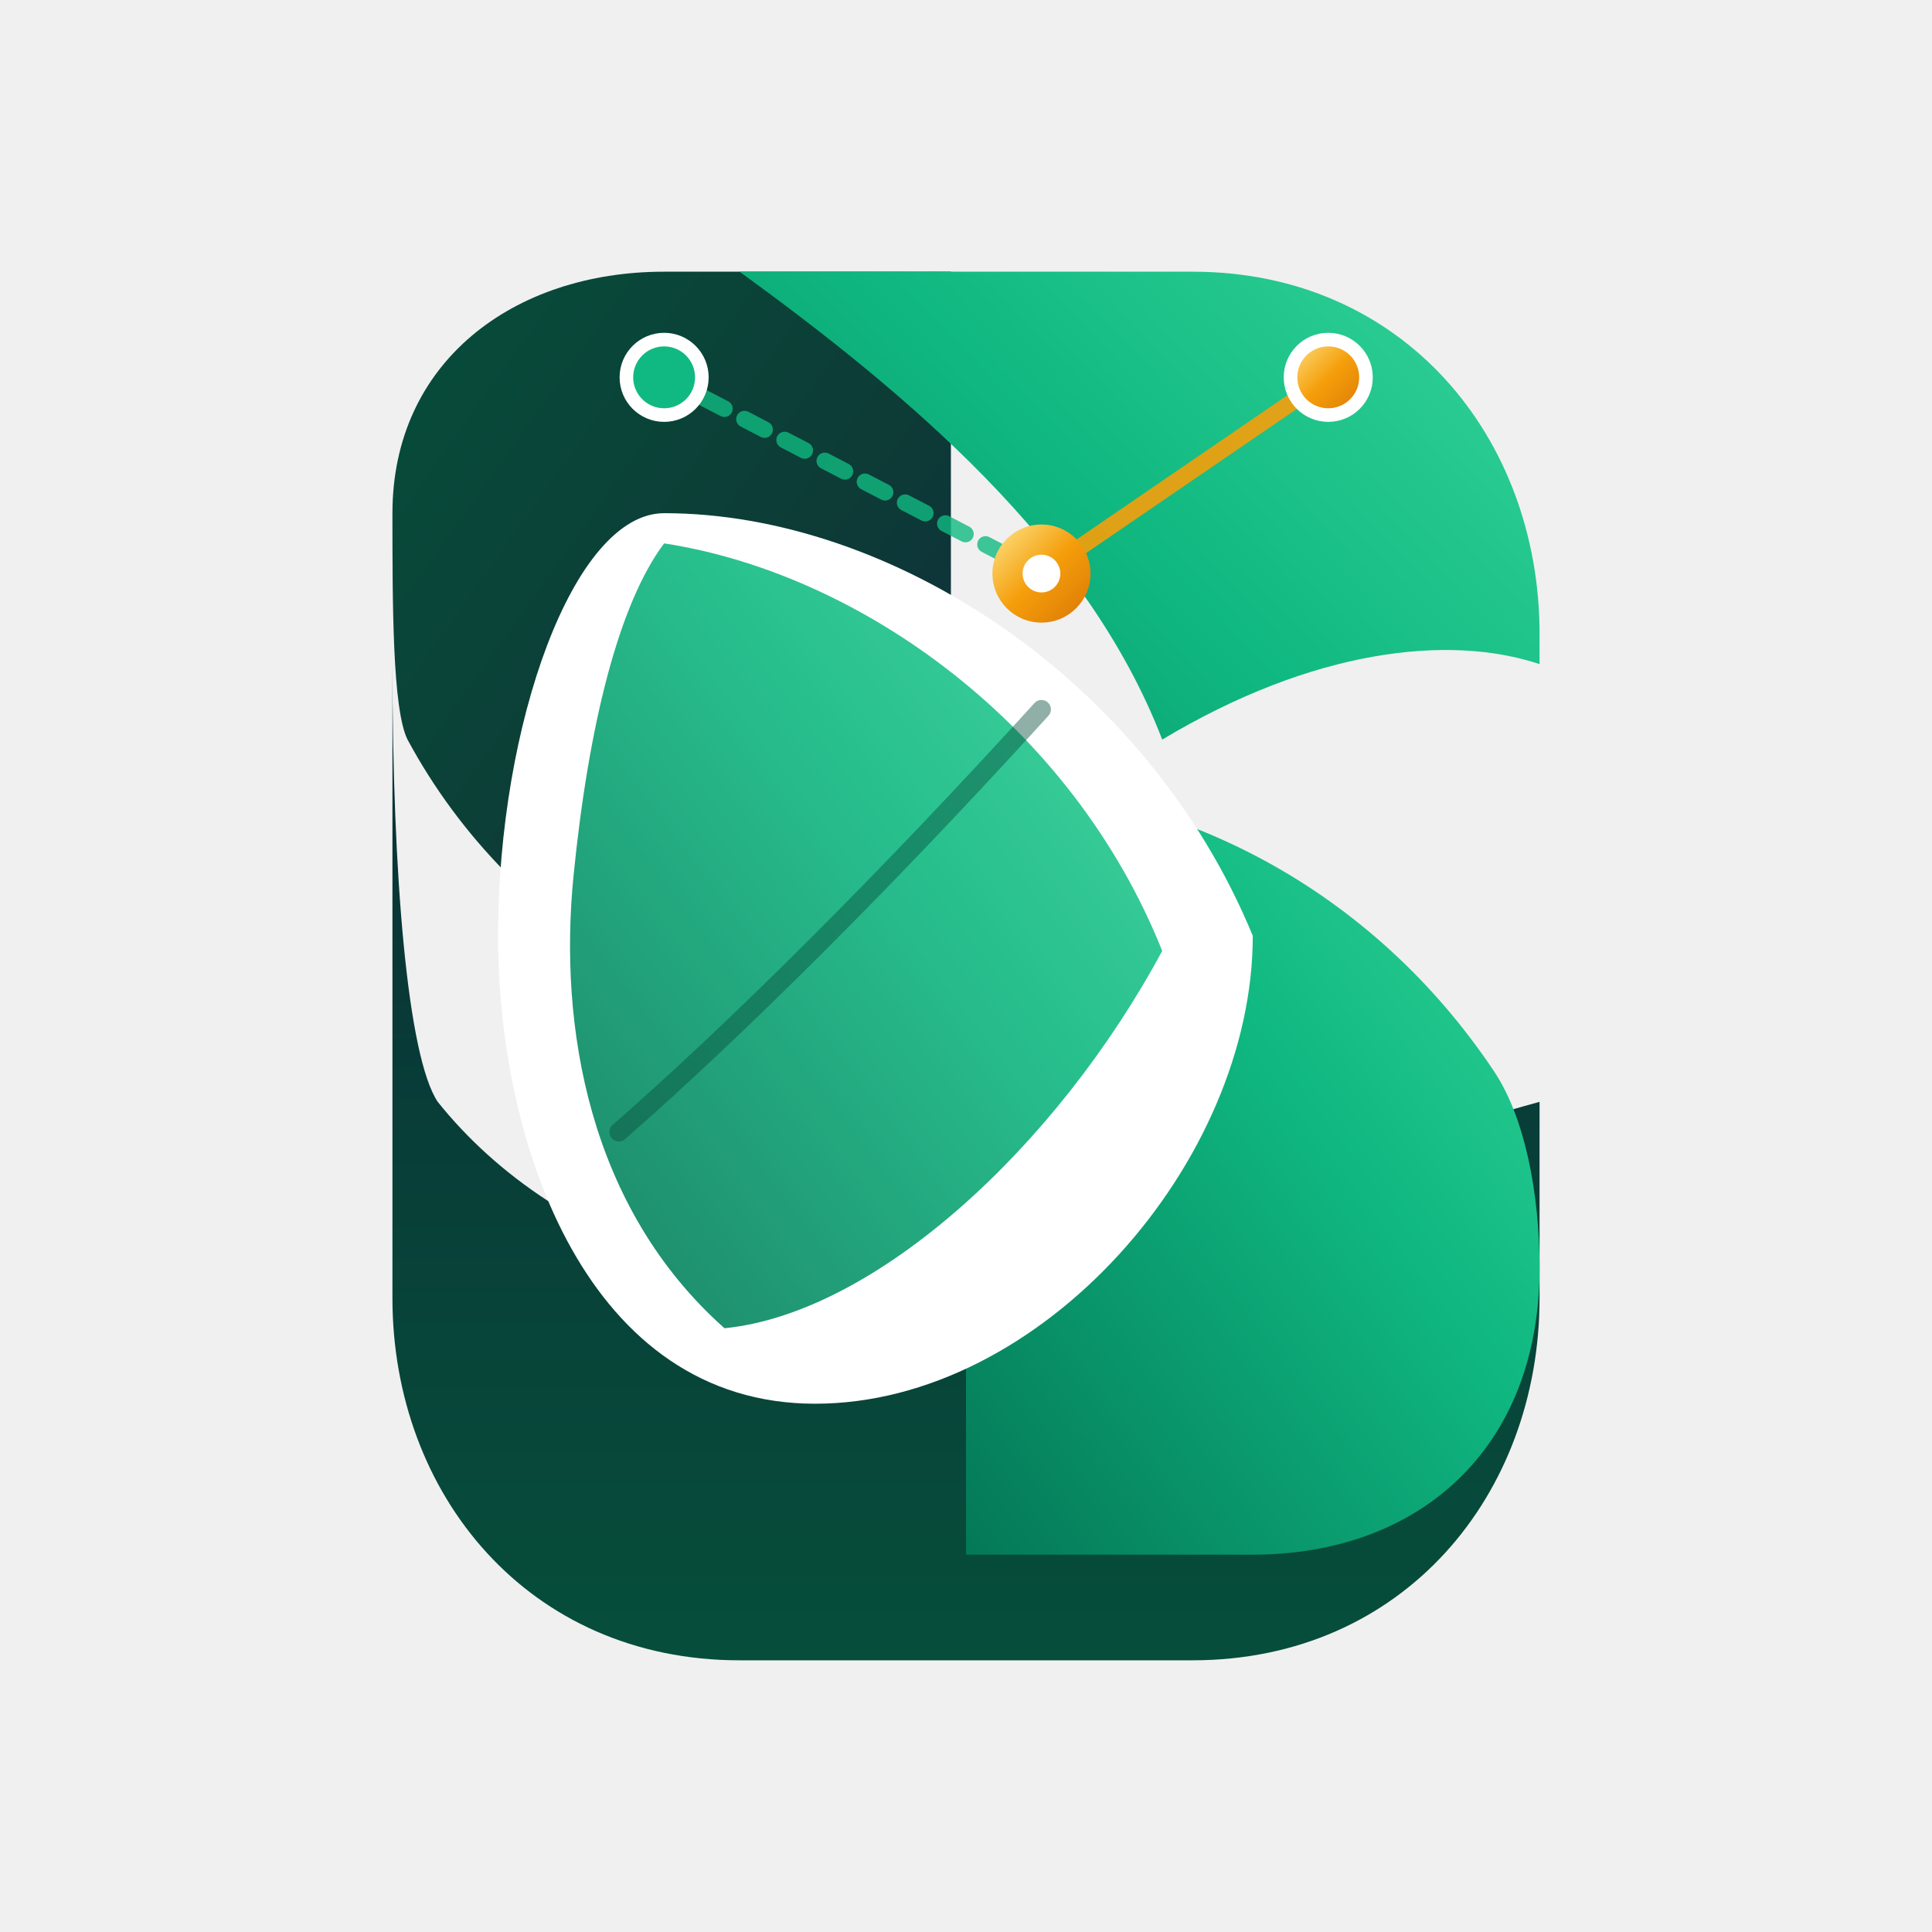
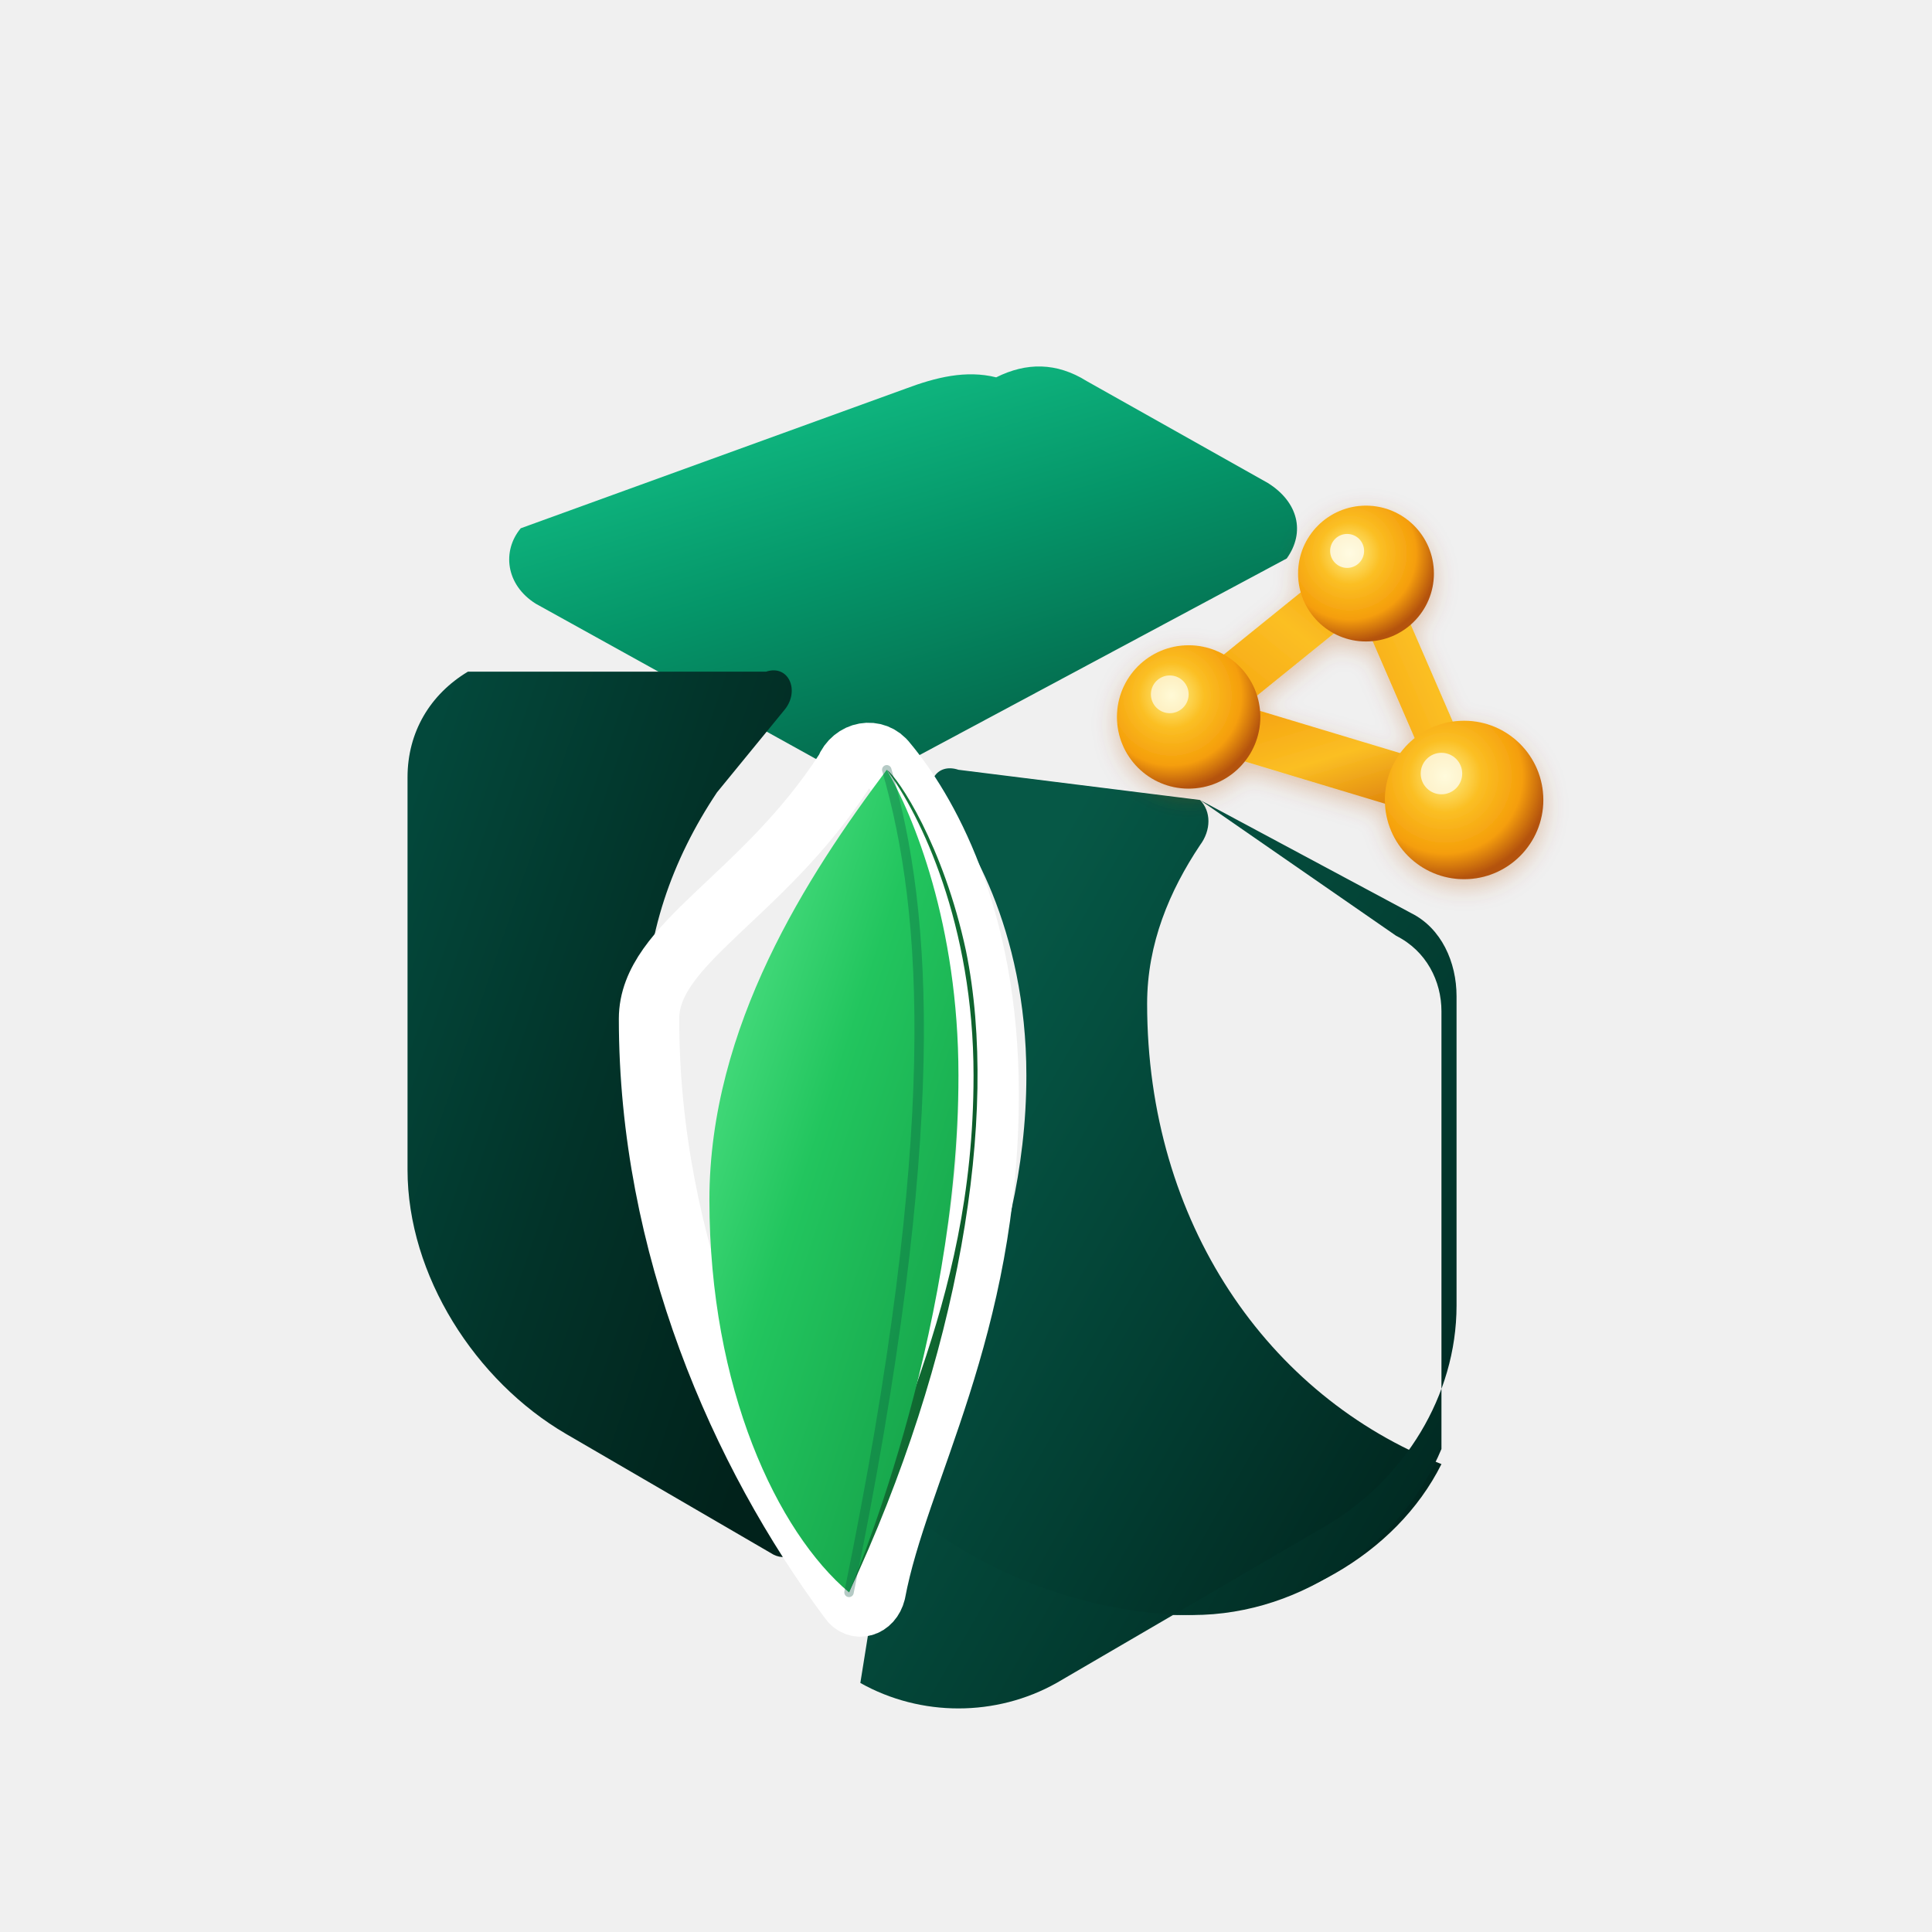
- <svg xmlns="http://www.w3.org/2000/svg" viewBox="0 0 256 256" width="100%" height="100%">
+ <svg xmlns="http://www.w3.org/2000/svg" viewBox="0 0 512 512" width="100%" height="100%" fill="none">
  <defs>
-     <linearGradient id="c1_primary" x1="0%" y1="0%" x2="100%" y2="100%">
-       <stop offset="0%" stop-color="#064E3B" />
-       <stop offset="55%" stop-color="#0D3B36" />
-       <stop offset="100%" stop-color="#0F2942" />
+     <linearGradient id="cubeTopGrad" x1="28%" y1="12%" x2="72%" y2="88%">
+       <stop offset="0%" stop-color="#10b981" />
+       <stop offset="45%" stop-color="#059669" />
+       <stop offset="100%" stop-color="#04684c" />
    </linearGradient>
-     <linearGradient id="c1_accent" x1="0%" y1="100%" x2="100%" y2="0%">
-       <stop offset="0%" stop-color="#047857" />
-       <stop offset="60%" stop-color="#10B981" />
-       <stop offset="100%" stop-color="#34D399" />
+     <linearGradient id="cubeLeftGrad" x1="0%" y1="15%" x2="90%" y2="85%">
+       <stop offset="0%" stop-color="#03483b" />
+       <stop offset="50%" stop-color="#023329" />
+       <stop offset="100%" stop-color="#01221b" />
    </linearGradient>
-     <linearGradient id="c1_amber" x1="0%" y1="0%" x2="100%" y2="100%">
-       <stop offset="0%" stop-color="#FDE68A" />
-       <stop offset="50%" stop-color="#F59E0B" />
-       <stop offset="100%" stop-color="#D97706" />
+     <linearGradient id="cubeRightGrad" x1="20%" y1="20%" x2="100%" y2="90%">
+       <stop offset="0%" stop-color="#065846" />
+       <stop offset="60%" stop-color="#023a2f" />
+       <stop offset="100%" stop-color="#01241d" />
    </linearGradient>
-     <linearGradient id="c1_tealFacet" x1="0%" y1="0%" x2="0%" y2="100%">
-       <stop offset="0%" stop-color="#0A2F35" />
-       <stop offset="100%" stop-color="#064E3B" />
+     <linearGradient id="leafLeftGrad" x1="15%" y1="15%" x2="85%" y2="90%">
+       <stop offset="0%" stop-color="#4ade80" />
+       <stop offset="40%" stop-color="#22c55e" />
+       <stop offset="100%" stop-color="#16a34a" />
    </linearGradient>
+     <linearGradient id="leafRightGrad" x1="0%" y1="20%" x2="100%" y2="80%">
+       <stop offset="0%" stop-color="#15803d" />
+       <stop offset="70%" stop-color="#0f6730" />
+       <stop offset="100%" stop-color="#0a4d23" />
+     </linearGradient>
+     <linearGradient id="nodeBarGrad1" x1="0%" y1="100%" x2="100%" y2="0%">
+       <stop offset="0%" stop-color="#f59e0b" />
+       <stop offset="60%" stop-color="#fbbf24" />
+       <stop offset="100%" stop-color="#f59e0b" />
+     </linearGradient>
+     <linearGradient id="nodeBarGrad2" x1="0%" y1="0%" x2="100%" y2="100%">
+       <stop offset="0%" stop-color="#f59e0b" />
+       <stop offset="50%" stop-color="#fbbf24" />
+       <stop offset="100%" stop-color="#d97706" />
+     </linearGradient>
+     <radialGradient id="sphereGradTop" cx="38%" cy="35%" r="65%">
+       <stop offset="0%" stop-color="#fef08a" />
+       <stop offset="35%" stop-color="#fbbf24" />
+       <stop offset="75%" stop-color="#f59e0b" />
+       <stop offset="100%" stop-color="#b45309" />
+     </radialGradient>
+     <radialGradient id="sphereGradMid" cx="38%" cy="35%" r="65%">
+       <stop offset="0%" stop-color="#fef08a" />
+       <stop offset="35%" stop-color="#fbbf24" />
+       <stop offset="75%" stop-color="#f59e0b" />
+       <stop offset="100%" stop-color="#b45309" />
+     </radialGradient>
+     <radialGradient id="sphereGradBot" cx="38%" cy="35%" r="65%">
+       <stop offset="0%" stop-color="#fef08a" />
+       <stop offset="35%" stop-color="#fbbf24" />
+       <stop offset="75%" stop-color="#f59e0b" />
+       <stop offset="100%" stop-color="#b45309" />
+     </radialGradient>
+     <filter id="nodeGlow" x="-20%" y="-20%" width="140%" height="140%">
+       <feDropShadow dx="0" dy="2" stdDeviation="3" flood-color="#b45309" flood-opacity="0.3" />
+     </filter>
  </defs>
-   <path d="M 52,68             C 52,48 68,36 88,36             L 126,36             L 126,140             C 96,140 68,124 54,98             C 52,94 52,80 52,68 Z" fill="url(#c1_primary)" />
-   <path d="M 52,88             L 52,172             C 52,198 70,220 98,220             L 158,220             C 186,220 204,198 204,172             L 204,146             C 182,152 158,162 134,168             C 104,176 74,166 58,146             C 54,140 52,116 52,88 Z" fill="url(#c1_tealFacet)" />
-   <path d="M 204,168             C 204,192 188,206 166,206             L 128,206             L 128,104             C 156,104 182,118 198,142             C 202,148 204,158 204,168 Z" fill="url(#c1_accent)" />
-   <path d="M 204,148             L 204,84             C 204,58 186,36 158,36             L 98,36             C 120,52 144,72 154,98             C 174,86 192,84 204,88 Z" fill="url(#c1_accent)" />
-   <path d="M 88,68             C 118,68 152,90 166,124             C 166,154 138,186 108,186             C 78,186 66,152 66,124             C 66,96 76,68 88,68 Z" fill="#FFFFFF" />
-   <path d="M 88,72             C 114,76 142,96 154,126             C 140,152 116,174 96,176             C 78,160 74,136 76,116             C 78,96 82,80 88,72 Z" fill="url(#c1_accent)" opacity="0.9" />
-   <path d="M 82,150 C 98,136 118,116 138,94" fill="none" stroke="#064E3B" stroke-width="2.5" stroke-linecap="round" opacity="0.45" />
-   <line x1="88" y1="50" x2="138" y2="76" stroke="#10B981" stroke-width="2.2" stroke-linecap="round" stroke-dasharray="3 3" opacity="0.8" />
-   <line x1="138" y1="76" x2="176" y2="50" stroke="#F59E0B" stroke-width="2.2" stroke-linecap="round" opacity="0.9" />
-   <circle cx="138" cy="76" r="6.5" fill="url(#c1_amber)" />
-   <circle cx="138" cy="76" r="2.5" fill="#FFFFFF" />
-   <circle cx="88" cy="50" r="5" fill="#10B981" stroke="#FFFFFF" stroke-width="1.8" />
-   <circle cx="176" cy="50" r="5" fill="url(#c1_amber)" stroke="#FFFFFF" stroke-width="1.8" />
+   <path d="M 264,100            C 272,96 280,96 288,101            L 336,128            C 344,133 346,141 341,148            L 242,201            C 234,205 224,205 216,201            L 142,160            C 134,155 133,146 138,140            L 240,103            C 248,100 256,98 264,100 Z" fill="url(#cubeTopGrad)" />
+   <path d="M 124,178            C 114,184 108,194 108,206            L 108,310            C 108,338 126,366 150,380            L 205,412            C 209,414 213,411 211,407            C 186,368 171,320 171,270            C 171,248 178,228 190,210            L 208,188            C 212,183 209,176 203,178            L 124,178 Z" fill="url(#cubeLeftGrad)" />
+   <path d="M 318,212            C 321,215 321,220 318,224            C 310,236 304,250 304,266            C 304,324 336,370 382,388            C 370,412 342,428 312,428            C 280,428 252,416 236,396            L 237,390            C 248,375 272,335 272,285            C 272,246 256,220 248,212            C 245,208 248,202 254,204            L 318,212 Z" fill="url(#cubeRightGrad)" />
+   <path d="M 318,212            L 374,242            C 382,246 386,255 386,264            L 386,346            C 386,370 372,392 352,404            L 280,446            C 264,455 244,455 228,446            L 236,396            C 256,416 288,428 316,428            C 346,428 372,408 382,384            L 382,268            C 382,260 378,252 370,248            L 318,212 Z" fill="url(#cubeRightGrad)" />
+   <path d="M 172,270            C 172,330 196,385 225,424            C 227,427 231,426 232,422            C 238,390 262,352 262,290            C 262,242 245,214 235,202            C 232,198 226,199 224,204            C 202,238 172,250 172,270 Z" fill="none" stroke="#FFFFFF" stroke-width="16" stroke-linecap="round" stroke-linejoin="round" />
+   <path d="M 225,422            C 232,385 258,348 258,285            C 258,245 244,216 235,204            C 238,206 250,224 256,252            C 265,296 254,360 225,422 Z" fill="url(#leafRightGrad)" />
+   <path d="M 235,204            C 214,232 188,272 188,318            C 188,368 206,406 225,422            C 225,422 254,355 254,285            C 254,245 242,216 235,204 Z" fill="url(#leafLeftGrad)" />
+   <path d="M 235,204            C 246,242 250,300 225,422" fill="none" stroke="#064e3b" stroke-width="2.5" stroke-linecap="round" opacity="0.3" />
+   <g filter="url(#nodeGlow)">
+     <path d="M 315,190 L 362,152" stroke="url(#nodeBarGrad1)" stroke-width="14" stroke-linecap="round" />
+     <path d="M 315,190 L 388,212" stroke="url(#nodeBarGrad2)" stroke-width="14" stroke-linecap="round" />
+     <path d="M 362,152 L 388,212" stroke="url(#nodeBarGrad1)" stroke-width="11" stroke-linecap="round" />
+     <circle cx="315" cy="190" r="19" fill="url(#sphereGradMid)" />
+     <circle cx="310" cy="184" r="5" fill="#FFFFFF" opacity="0.65" />
+     <circle cx="362" cy="152" r="18" fill="url(#sphereGradTop)" />
+     <circle cx="357" cy="146" r="4.5" fill="#FFFFFF" opacity="0.75" />
+     <circle cx="388" cy="212" r="21" fill="url(#sphereGradBot)" />
+     <circle cx="382" cy="205" r="5.5" fill="#FFFFFF" opacity="0.7" />
+   </g>
</svg>
